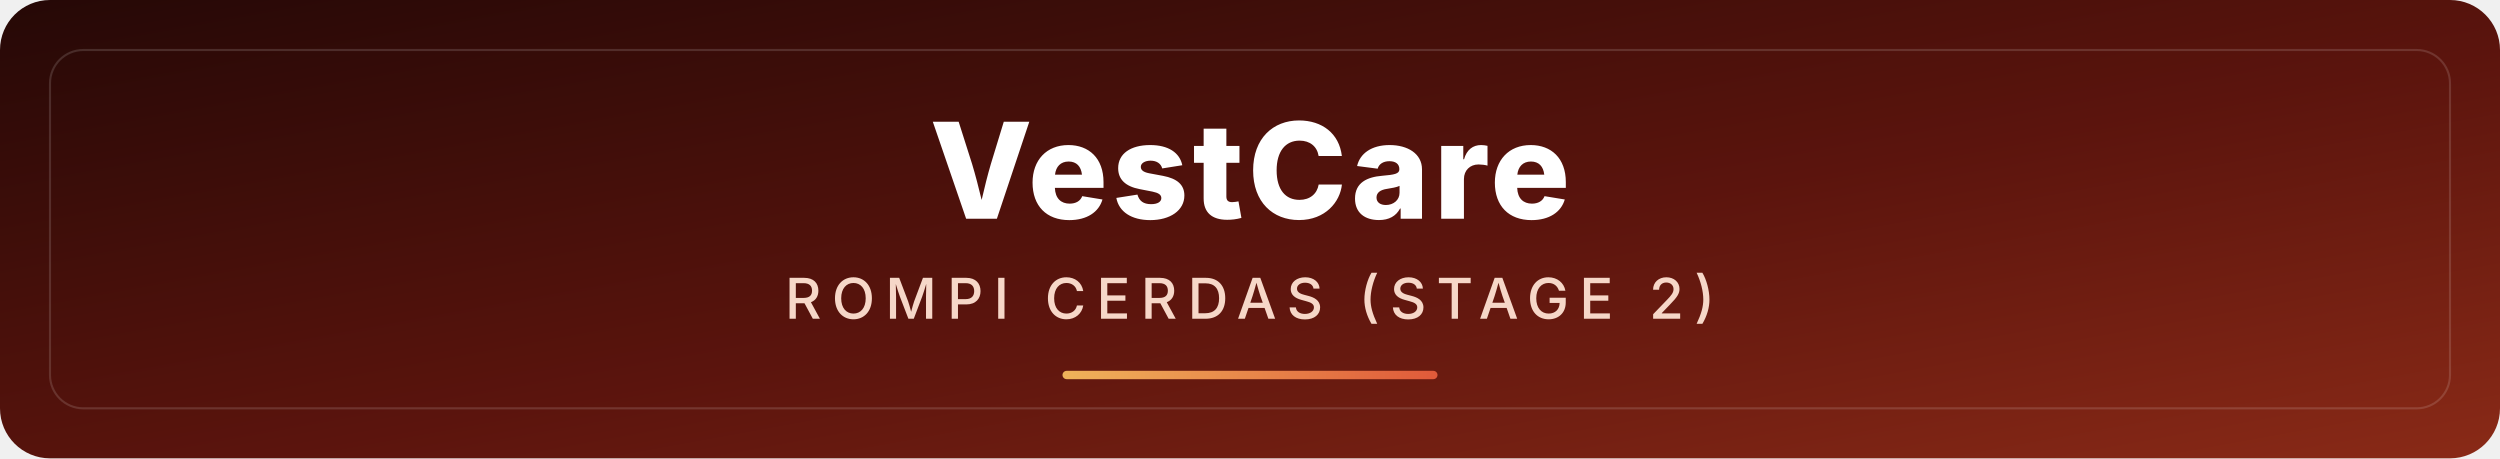
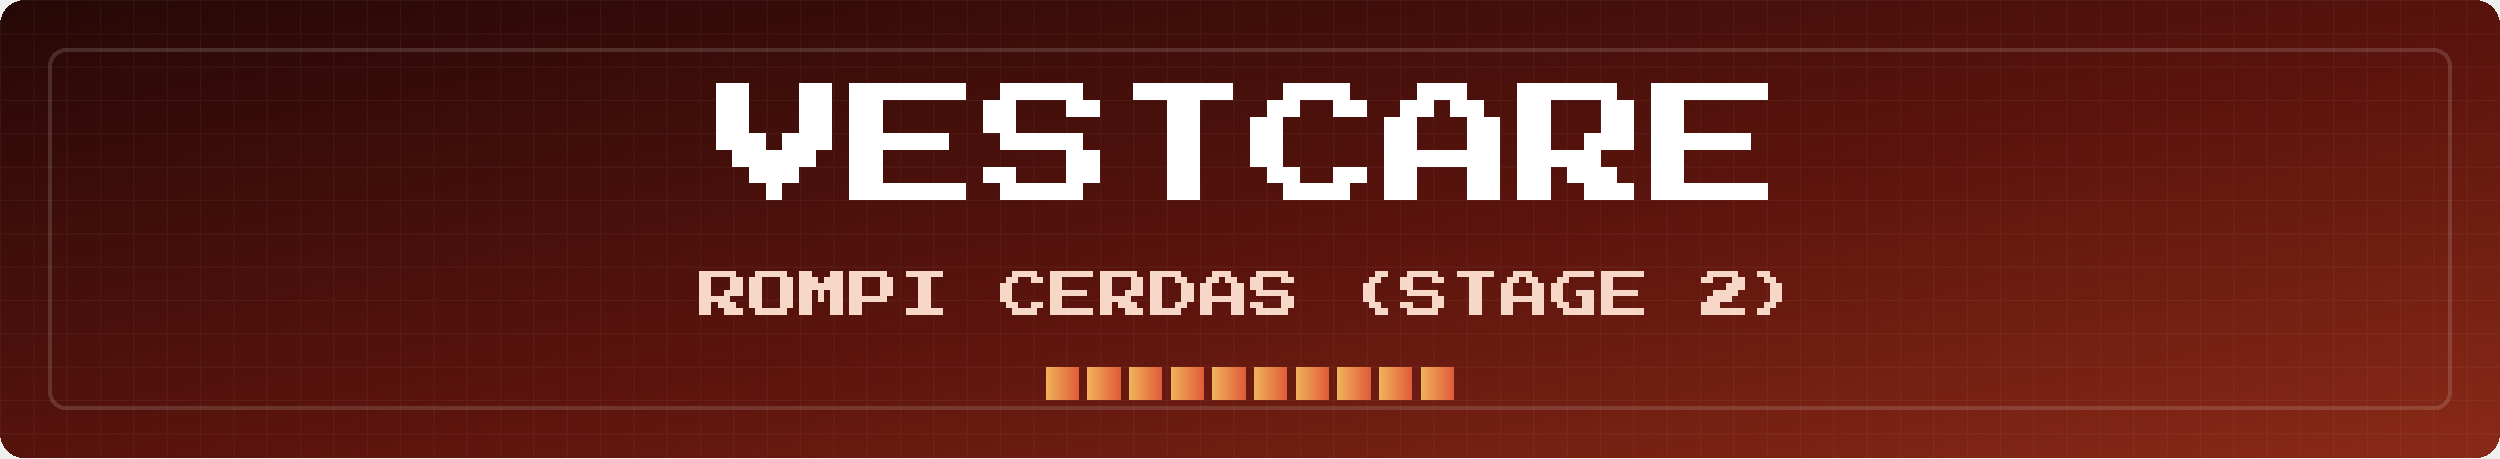
- <svg xmlns="http://www.w3.org/2000/svg" width="1200" height="220" viewBox="0 0 1200 220" role="img" aria-labelledby="judul subjudul">
+ <svg xmlns="http://www.w3.org/2000/svg" width="1200" height="220" viewBox="0 0 1200 220" role="img" aria-labelledby="judul subjudul" shape-rendering="crispEdges">
  <defs>
    <linearGradient id="latar" x1="0" y1="0" x2="1" y2="1">
      <stop offset="0%" stop-color="#250806" />
      <stop offset="55%" stop-color="#5b140d" />
      <stop offset="100%" stop-color="#8a2a17" />
    </linearGradient>
    <linearGradient id="aksen" x1="0" y1="0" x2="1" y2="0">
      <stop offset="0%" stop-color="#f0b35a" />
      <stop offset="100%" stop-color="#e05a3a" />
    </linearGradient>
+     <pattern id="grid" width="16" height="16" patternUnits="userSpaceOnUse">
+       <path d="M 16 0 L 0 0 0 16" fill="none" stroke="#ffffff" stroke-opacity="0.045" stroke-width="1" />
+     </pattern>
  </defs>
-   <rect width="1200" height="220" rx="24" fill="url(#latar)" />
-   <rect x="24" y="24" width="1152" height="172" rx="16" fill="none" stroke="#ffffff" stroke-opacity="0.14" />
-   <text x="600" y="105" text-anchor="middle" font-family="Inter, 'Segoe UI', 'Helvetica Neue', Arial, sans-serif" font-size="64" font-weight="800" fill="#ffffff" letter-spacing="2">VestCare</text>
-   <text x="600" y="153" text-anchor="middle" font-family="Inter, 'Segoe UI', 'Helvetica Neue', Arial, sans-serif" font-size="27" font-weight="500" fill="#f6d7c8" letter-spacing="5">ROMPI CERDAS (STAGE 2)</text>
-   <rect x="510" y="178" width="180" height="4" rx="2" fill="url(#aksen)" />
+   <rect width="1200" height="220" rx="12" fill="url(#latar)" />
+   <rect width="1200" height="220" rx="12" fill="url(#grid)" />
+   <rect x="24" y="24" width="1152" height="172" rx="8" fill="none" stroke="#ffffff" stroke-opacity="0.14" stroke-width="2" />
+   <path d="M367.552 96.0V88.0H359.552V80.0H351.552V72.0H343.552V40.0H359.552V64.0H367.552V72.0H375.552V64.0H383.552V40.0H399.552V72.0H391.552V80.0H383.552V88.0H375.552V96.0ZM407.68 96.0V40.0H463.68V48.0H423.68V64.0H455.68V72.0H423.68V88.0H463.68V96.0ZM479.808 96.0V88.0H471.808V80.0H487.808V88.0H511.808V72.0H479.808V64.0H471.808V48.0H479.808V40.0H519.808V48.0H527.808V56.0H511.808V48.0H487.808V64.0H519.808V72.0H527.808V88.0H519.808V96.0ZM559.936 96.0V48.0H543.936V40.0H591.936V48.0H575.936V96.0ZM616.064 96.0V88.0H608.064V80.0H600.064V56.0H608.064V48.0H616.064V40.0H648.064V48.0H656.064V56.0H640.064V48.0H624.064V56.0H616.064V80.0H624.064V88.0H640.064V80.0H656.064V88.0H648.064V96.0ZM664.192 96.0V56.0H672.192V48.0H680.192V40.0H704.192V48.0H712.192V56.0H720.192V96.0H704.192V80.0H680.192V96.0ZM680.192 72.0H704.192V56.0H696.192V48.0H688.192V56.0H680.192ZM728.32 96.0V40.0H776.32V48.0H784.32V72.0H768.32V80.0H776.32V88.0H784.32V96.0H760.32V88.0H752.32V80.0H744.32V96.0ZM744.32 72.0H760.32V64.0H768.32V48.0H744.32ZM792.448 96.0V40.0H848.448V48.0H808.448V64.0H840.448V72.0H808.448V88.0H848.448V96.0Z" fill="#ffffff" />
+   <path d="M335.496 151.0V130.0H353.496V133.0H356.496V142.0H350.496V145.0H353.496V148.0H356.496V151.0H347.496V148.0H344.496V145.0H341.496V151.0ZM341.496 142.0H347.496V139.0H350.496V133.0H341.496ZM362.544 151.0V148.0H359.544V133.0H362.544V130.0H377.544V133.0H380.544V148.0H377.544V151.0ZM365.544 148.0H374.544V133.0H365.544ZM383.592 151.0V130.0H389.592V133.0H392.592V136.0H395.592V133.0H398.592V130.0H404.592V151.0H398.592V139.0H395.592V145.0H392.592V139.0H389.592V151.0ZM407.64 151.0V130.0H425.64V133.0H428.64V142.0H425.64V145.0H413.64V151.0ZM413.64 142.0H422.64V133.0H413.64ZM434.688 151.0V148.0H440.688V133.0H434.688V130.0H452.688V133.0H446.688V148.0H452.688V151.0ZM485.784 151.0V148.0H482.784V145.0H479.784V136.0H482.784V133.0H485.784V130.0H497.784V133.0H500.784V136.0H494.784V133.0H488.784V136.0H485.784V145.0H488.784V148.0H494.784V145.0H500.784V148.0H497.784V151.0ZM503.832 151.0V130.0H524.832V133.0H509.832V139.0H521.832V142.0H509.832V148.0H524.832V151.0ZM527.88 151.0V130.0H545.88V133.0H548.88V142.0H542.88V145.0H545.88V148.0H548.88V151.0H539.88V148.0H536.88V145.0H533.88V151.0ZM533.88 142.0H539.88V139.0H542.88V133.0H533.88ZM551.928 151.0V130.0H566.928V133.0H569.928V136.0H572.928V145.0H569.928V148.0H566.928V151.0ZM557.928 148.0H563.928V145.0H566.928V136.0H563.928V133.0H557.928ZM575.976 151.0V136.0H578.976V133.0H581.976V130.0H590.976V133.0H593.976V136.0H596.976V151.0H590.976V145.0H581.976V151.0ZM581.976 142.0H590.976V136.0H587.976V133.0H584.976V136.0H581.976ZM603.024 151.0V148.0H600.024V145.0H606.024V148.0H615.024V142.0H603.024V139.0H600.024V133.0H603.024V130.0H618.024V133.0H621.024V136.0H615.024V133.0H606.024V139.0H618.024V142.0H621.024V148.0H618.024V151.0ZM660.12 151.0V148.0H657.12V145.0H654.12V136.0H657.12V133.0H660.12V130.0H666.12V133.0H663.12V136.0H660.12V145.0H663.12V148.0H666.12V151.0ZM675.168 151.0V148.0H672.168V145.0H678.168V148.0H687.168V142.0H675.168V139.0H672.168V133.0H675.168V130.0H690.168V133.0H693.168V136.0H687.168V133.0H678.168V139.0H690.168V142.0H693.168V148.0H690.168V151.0ZM705.216 151.0V133.0H699.216V130.0H717.216V133.0H711.216V151.0ZM720.264 151.0V136.0H723.264V133.0H726.264V130.0H735.264V133.0H738.264V136.0H741.264V151.0H735.264V145.0H726.264V151.0ZM726.264 142.0H735.264V136.0H732.264V133.0H729.264V136.0H726.264ZM750.312 151.0V148.0H747.312V145.0H744.312V136.0H747.312V133.0H750.312V130.0H765.312V133.0H753.312V136.0H750.312V145.0H753.312V148.0H759.312V142.0H756.312V139.0H765.312V151.0ZM768.36 151.0V130.0H789.36V133.0H774.36V139.0H786.36V142.0H774.36V148.0H789.36V151.0ZM816.456 151.0V145.0H819.456V142.0H822.456V139.0H828.456V136.0H831.456V133.0H822.456V136.0H816.456V133.0H819.456V130.0H834.456V133.0H837.456V139.0H834.456V142.0H831.456V145.0H825.456V148.0H837.456V151.0ZM843.504 151.0V148.0H846.504V145.0H849.504V136.0H846.504V133.0H843.504V130.0H849.504V133.0H852.504V136.0H855.504V145.0H852.504V148.0H849.504V151.0Z" fill="#f6d7c8" />
+   <g fill="url(#aksen)">
+     <rect x="502" y="176" width="16" height="16" />
+     <rect x="522" y="176" width="16" height="16" />
+     <rect x="542" y="176" width="16" height="16" />
+     <rect x="562" y="176" width="16" height="16" />
+     <rect x="582" y="176" width="16" height="16" />
+     <rect x="602" y="176" width="16" height="16" />
+     <rect x="622" y="176" width="16" height="16" />
+     <rect x="642" y="176" width="16" height="16" />
+     <rect x="662" y="176" width="16" height="16" />
+     <rect x="682" y="176" width="16" height="16" />
+   </g>
</svg>
